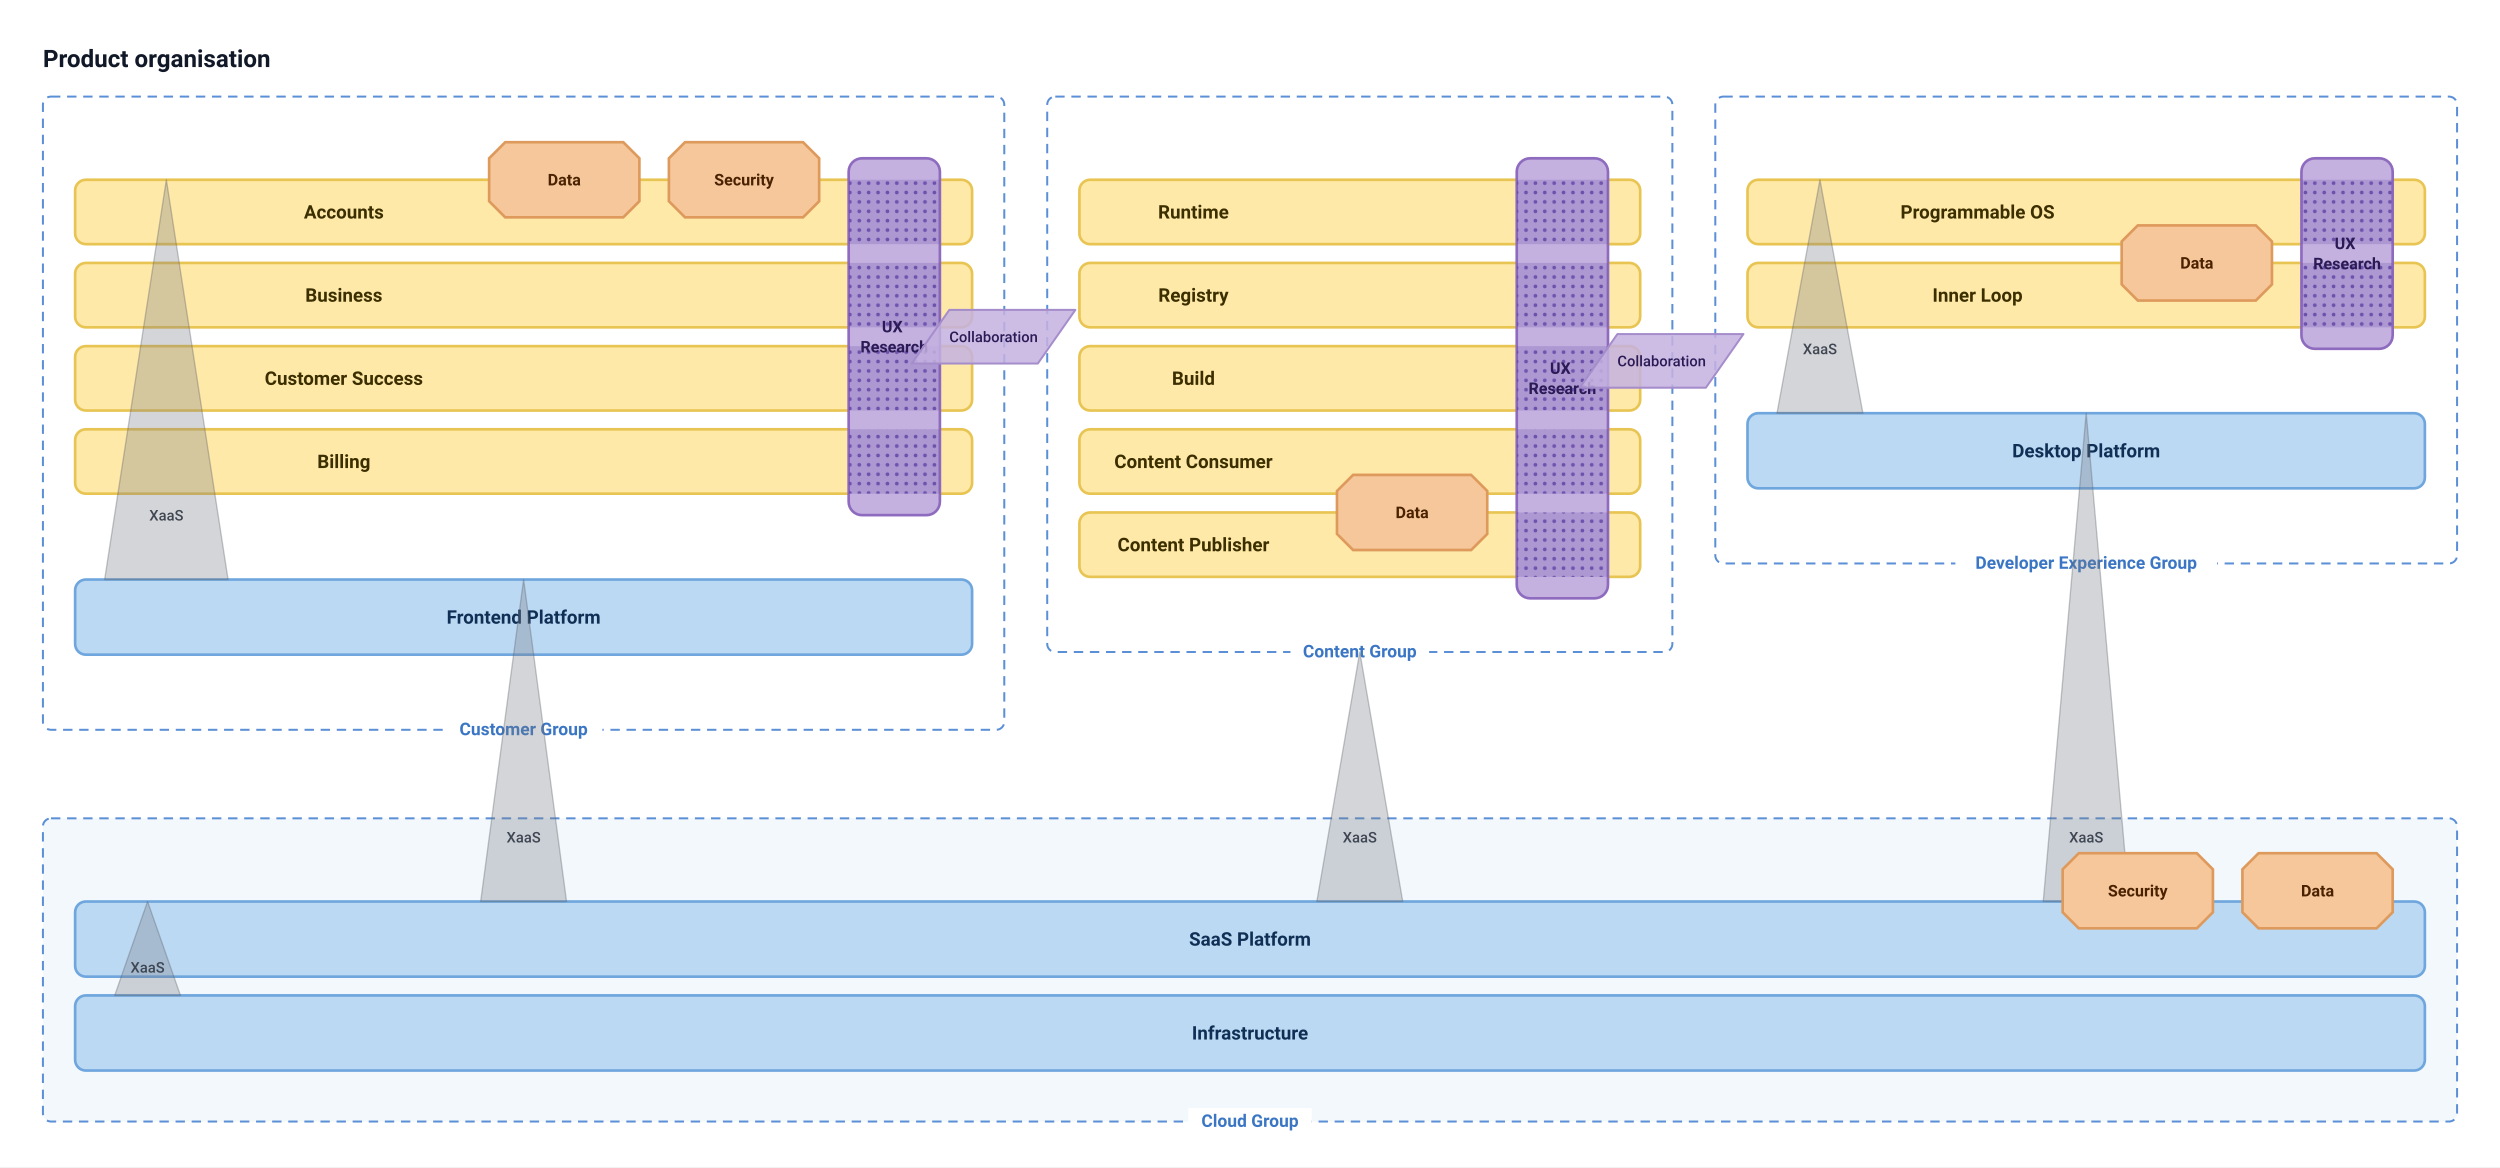
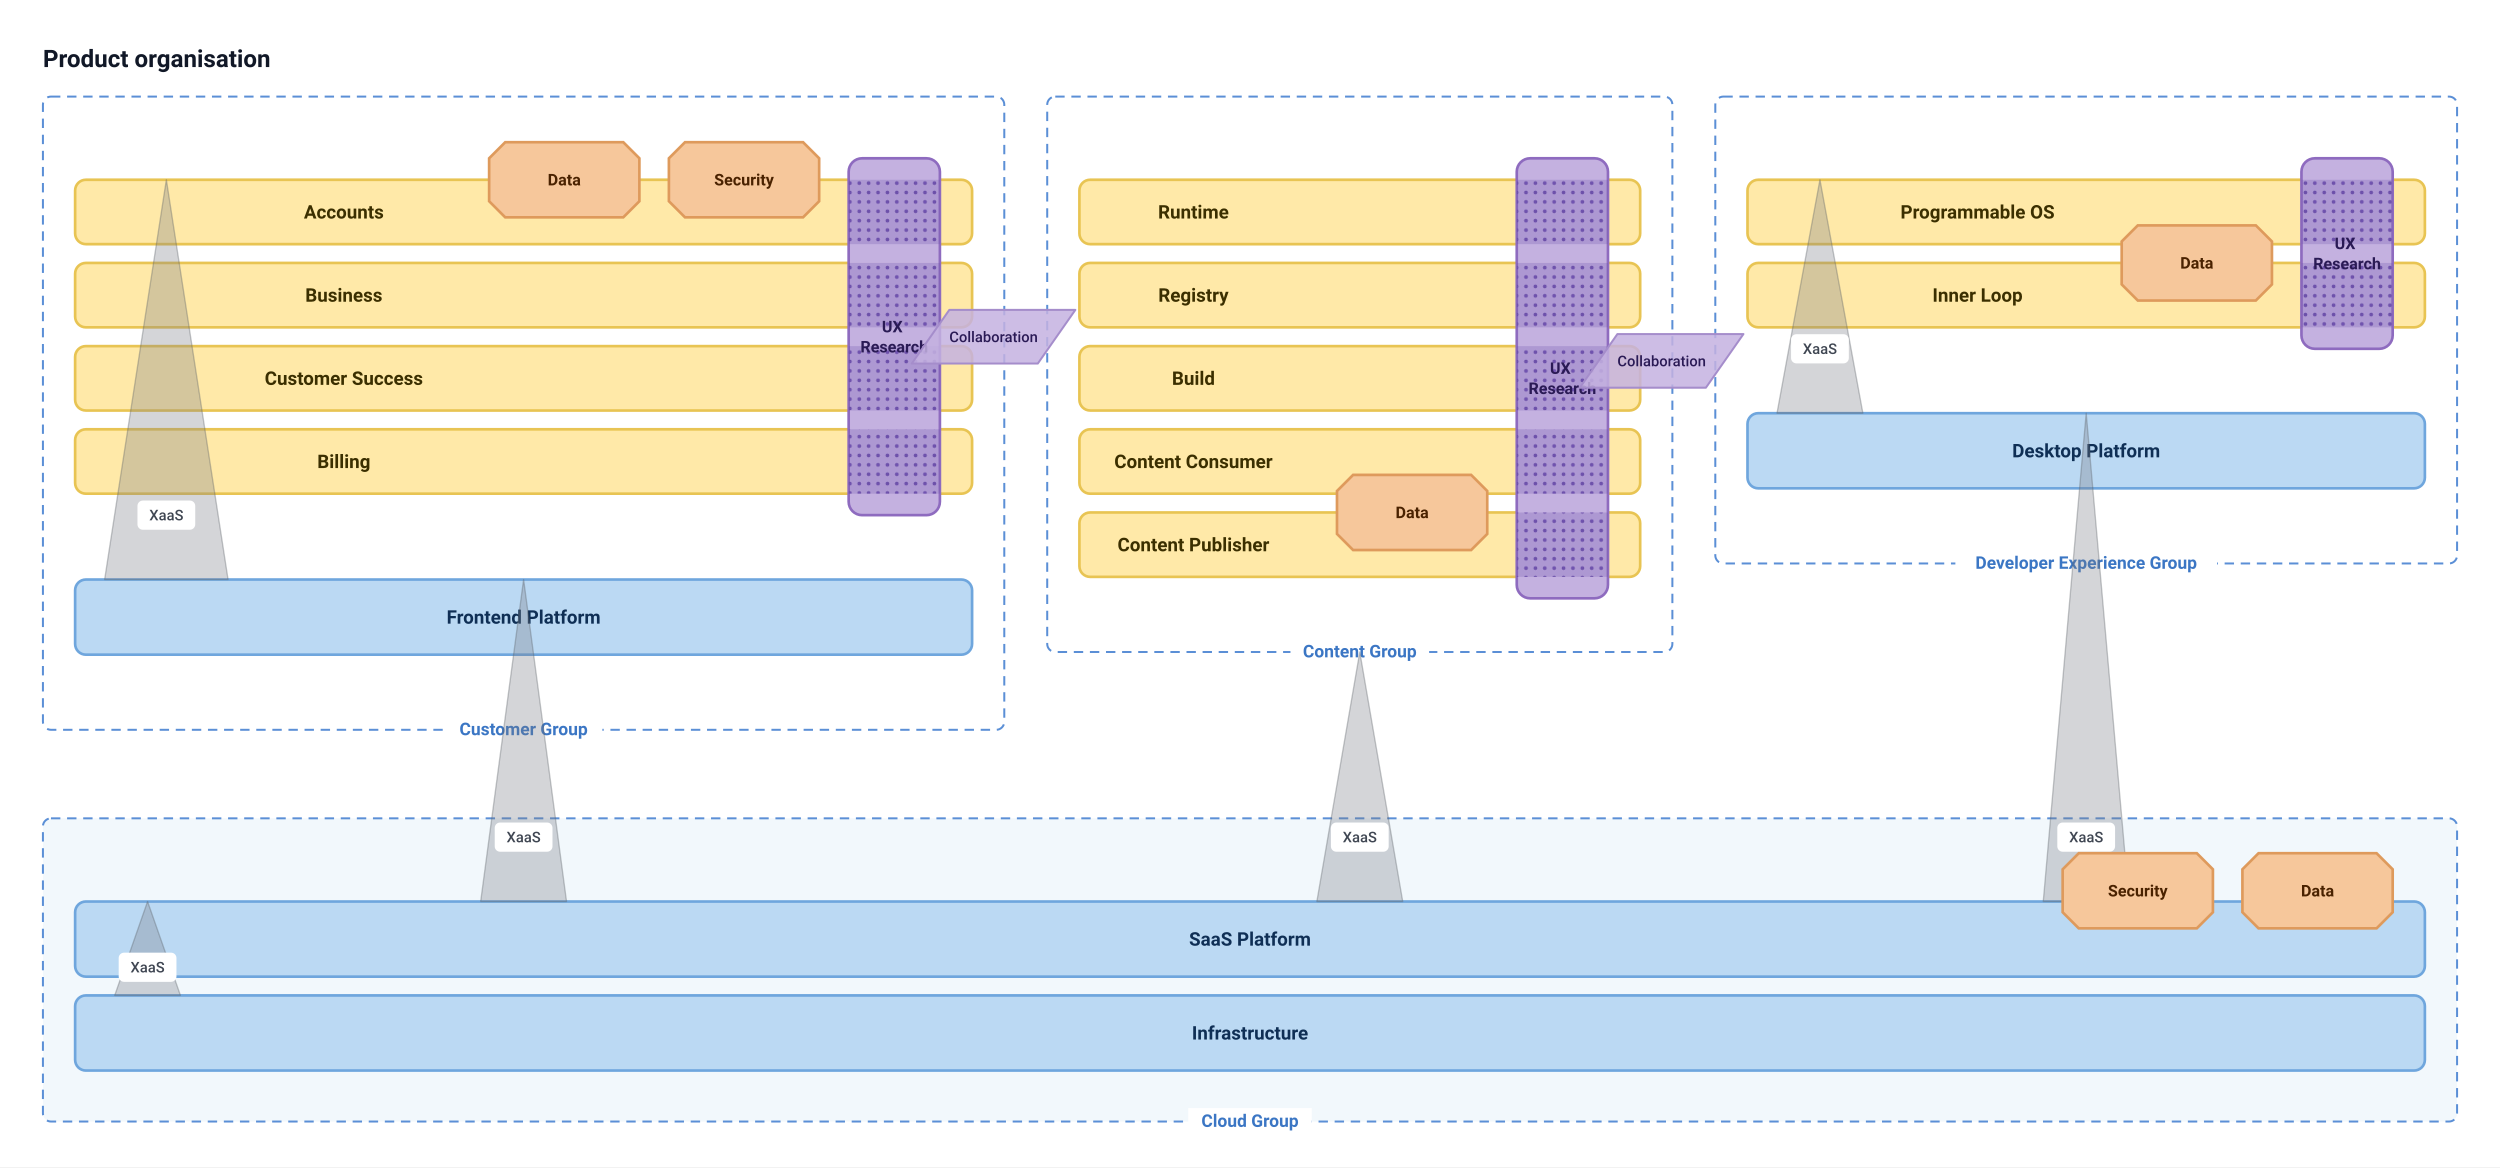
<svg xmlns="http://www.w3.org/2000/svg" width="1863.52" height="870" viewBox="0 0 1863.52 870" font-family="system-ui, -apple-system, &quot;Segoe UI&quot;, Roboto, Helvetica, Arial, sans-serif" role="img" aria-label="Product organisation" data-teamtopo="0.1.0">
  <defs>
    <pattern id="tt-dots" patternUnits="userSpaceOnUse" width="7" height="7">
      <rect width="7" height="7" fill="rgba(107,79,168,0.25)" />
      <circle cx="3.5" cy="3.5" r="1.4" fill="#6B4FA8" />
    </pattern>
  </defs>
  <rect width="1863.52" height="870" fill="#ffffff" class="tt-bg" />
  <text x="32" y="50" font-size="18" font-weight="700" fill="#111827">Product organisation</text>
  <g class="tt-frames">
    <g class="tt-frame tt-group" data-id="customer">
      <rect x="32" y="72" width="716.6" height="472" rx="6" fill="none" stroke="#5B8FD6" stroke-width="1.5" stroke-dasharray="7 5" />
      <rect x="331.6" y="534" width="117.4" height="20" fill="#ffffff" />
      <text x="390.3" y="548" text-anchor="middle" font-size="13" font-weight="600" fill="#3b76c4">Customer Group</text>
    </g>
    <g class="tt-frame tt-group" data-id="content">
      <rect x="780.6" y="72" width="466" height="414" rx="6" fill="none" stroke="#5B8FD6" stroke-width="1.5" stroke-dasharray="7 5" />
      <rect x="961.92" y="476" width="103.36" height="20" fill="#ffffff" />
      <text x="1013.6" y="490" text-anchor="middle" font-size="13" font-weight="600" fill="#3b76c4">Content Group</text>
    </g>
    <g class="tt-frame tt-group" data-id="devexp">
      <rect x="1278.6" y="72" width="552.92" height="348" rx="6" fill="none" stroke="#5B8FD6" stroke-width="1.5" stroke-dasharray="7 5" />
      <rect x="1457.555" y="410" width="195.01" height="20" fill="#ffffff" />
      <text x="1555.06" y="424" text-anchor="middle" font-size="13" font-weight="600" fill="#3b76c4">Developer Experience Group</text>
    </g>
    <g class="tt-frame tt-platform" data-id="cloud">
      <rect x="32" y="610" width="1799.52" height="226" rx="6" fill="rgba(187,217,243,0.18)" stroke="#5B8FD6" stroke-width="1.5" stroke-dasharray="7 5" />
      <rect x="885.735" y="826" width="92.05" height="20" fill="#ffffff" />
      <text x="931.76" y="840" text-anchor="middle" font-size="13" font-weight="600" fill="#3b76c4">Cloud Group</text>
    </g>
  </g>
  <g class="tt-lanes">
    <g class="tt-node tt-platform" data-id="frontend">
      <rect x="56" y="432" width="668.6" height="56" rx="8" fill="#BBD9F3" stroke="#6FA6DD" stroke-width="2" />
      <text x="390.3" y="464.9" text-anchor="middle" font-size="14" fill="#0f2f55" font-weight="600">
        <tspan x="390.3" dy="0">Frontend Platform</tspan>
      </text>
    </g>
    <g class="tt-node tt-platform" data-id="desktop">
      <rect x="1302.6" y="308" width="504.92" height="56" rx="8" fill="#BBD9F3" stroke="#6FA6DD" stroke-width="2" />
      <text x="1555.06" y="340.9" text-anchor="middle" font-size="14" fill="#0f2f55" font-weight="600">
        <tspan x="1555.06" dy="0">Desktop Platform</tspan>
      </text>
    </g>
    <g class="tt-node tt-platform" data-id="saas">
      <rect x="56" y="672" width="1751.52" height="56" rx="8" fill="#BBD9F3" stroke="#6FA6DD" stroke-width="2" />
      <text x="931.76" y="704.9" text-anchor="middle" font-size="14" fill="#0f2f55" font-weight="600">
        <tspan x="931.76" dy="0">SaaS Platform</tspan>
      </text>
    </g>
    <g class="tt-node tt-platform" data-id="infra">
      <rect x="56" y="742" width="1751.52" height="56" rx="8" fill="#BBD9F3" stroke="#6FA6DD" stroke-width="2" />
      <text x="931.76" y="774.9" text-anchor="middle" font-size="14" fill="#0f2f55" font-weight="600">
        <tspan x="931.76" dy="0">Infrastructure</tspan>
      </text>
    </g>
    <g class="tt-node tt-stream" data-id="accounts">
      <rect x="56" y="134" width="668.6" height="48" rx="8" fill="#FFE9A8" stroke="#E8C453" stroke-width="2" />
      <text x="256.3" y="162.9" text-anchor="middle" font-size="14" fill="#3b2f00" font-weight="600">
        <tspan x="256.3" dy="0">Accounts</tspan>
      </text>
    </g>
    <g class="tt-node tt-stream" data-id="business">
      <rect x="56" y="196" width="668.6" height="48" rx="8" fill="#FFE9A8" stroke="#E8C453" stroke-width="2" />
      <text x="256.3" y="224.9" text-anchor="middle" font-size="14" fill="#3b2f00" font-weight="600">
        <tspan x="256.3" dy="0">Business</tspan>
      </text>
    </g>
    <g class="tt-node tt-stream" data-id="success">
      <rect x="56" y="258" width="668.6" height="48" rx="8" fill="#FFE9A8" stroke="#E8C453" stroke-width="2" />
      <text x="256.3" y="286.9" text-anchor="middle" font-size="14" fill="#3b2f00" font-weight="600">
        <tspan x="256.3" dy="0">Customer Success</tspan>
      </text>
    </g>
    <g class="tt-node tt-stream" data-id="billing">
      <rect x="56" y="320" width="668.6" height="48" rx="8" fill="#FFE9A8" stroke="#E8C453" stroke-width="2" />
      <text x="256.3" y="348.9" text-anchor="middle" font-size="14" fill="#3b2f00" font-weight="600">
        <tspan x="256.3" dy="0">Billing</tspan>
      </text>
    </g>
    <g class="tt-node tt-stream" data-id="runtime">
      <rect x="804.6" y="134" width="418" height="48" rx="8" fill="#FFE9A8" stroke="#E8C453" stroke-width="2" />
      <text x="889.6" y="162.9" text-anchor="middle" font-size="14" fill="#3b2f00" font-weight="600">
        <tspan x="889.6" dy="0">Runtime</tspan>
      </text>
    </g>
    <g class="tt-node tt-stream" data-id="registry">
      <rect x="804.6" y="196" width="418" height="48" rx="8" fill="#FFE9A8" stroke="#E8C453" stroke-width="2" />
      <text x="889.6" y="224.9" text-anchor="middle" font-size="14" fill="#3b2f00" font-weight="600">
        <tspan x="889.6" dy="0">Registry</tspan>
      </text>
    </g>
    <g class="tt-node tt-stream" data-id="build">
      <rect x="804.6" y="258" width="418" height="48" rx="8" fill="#FFE9A8" stroke="#E8C453" stroke-width="2" />
      <text x="889.6" y="286.9" text-anchor="middle" font-size="14" fill="#3b2f00" font-weight="600">
        <tspan x="889.6" dy="0">Build</tspan>
      </text>
    </g>
    <g class="tt-node tt-stream" data-id="consumer">
      <rect x="804.6" y="320" width="418" height="48" rx="8" fill="#FFE9A8" stroke="#E8C453" stroke-width="2" />
      <text x="889.6" y="348.9" text-anchor="middle" font-size="14" fill="#3b2f00" font-weight="600">
        <tspan x="889.6" dy="0">Content Consumer</tspan>
      </text>
    </g>
    <g class="tt-node tt-stream" data-id="publisher">
      <rect x="804.6" y="382" width="418" height="48" rx="8" fill="#FFE9A8" stroke="#E8C453" stroke-width="2" />
      <text x="889.6" y="410.9" text-anchor="middle" font-size="14" fill="#3b2f00" font-weight="600">
        <tspan x="889.6" dy="0">Content Publisher</tspan>
      </text>
    </g>
    <g class="tt-node tt-stream" data-id="pos">
      <rect x="1302.6" y="134" width="504.92" height="48" rx="8" fill="#FFE9A8" stroke="#E8C453" stroke-width="2" />
      <text x="1474.06" y="162.9" text-anchor="middle" font-size="14" fill="#3b2f00" font-weight="600">
        <tspan x="1474.06" dy="0">Programmable OS</tspan>
      </text>
    </g>
    <g class="tt-node tt-stream" data-id="inner">
      <rect x="1302.6" y="196" width="504.92" height="48" rx="8" fill="#FFE9A8" stroke="#E8C453" stroke-width="2" />
      <text x="1474.06" y="224.9" text-anchor="middle" font-size="14" fill="#3b2f00" font-weight="600">
        <tspan x="1474.06" dy="0">Inner Loop</tspan>
      </text>
    </g>
  </g>
  <g class="tt-xaas">
    <g class="tt-edge tt-xaas">
      <polygon points="170,432 78,432 124,134" fill="rgba(120,124,132,0.32)" stroke="rgba(90,94,102,0.35)" stroke-width="1" stroke-linejoin="round" />
-       <text x="124" y="388" text-anchor="middle" font-size="11" font-weight="500" fill="#3f4652" stroke="none" stroke-width="3" paint-order="stroke" stroke-linejoin="round">XaaS</text>
+       <g class="tt-edge-label">
+         <rect x="102.47" y="373.125" width="43.06" height="21.75" rx="4" fill="#ffffff" />
+         <text x="124" y="387.85" text-anchor="middle" font-size="11" font-weight="500" fill="#3f4652">
+           <tspan x="124" dy="0">XaaS</tspan>
+         </text>
+       </g>
    </g>
    <g class="tt-edge tt-xaas">
      <polygon points="1388.6,308 1324.6,308 1356.6,134" fill="rgba(120,124,132,0.32)" stroke="rgba(90,94,102,0.35)" stroke-width="1" stroke-linejoin="round" />
-       <text x="1356.6" y="264" text-anchor="middle" font-size="11" font-weight="500" fill="#3f4652" stroke="none" stroke-width="3" paint-order="stroke" stroke-linejoin="round">XaaS</text>
+       <g class="tt-edge-label">
+         <rect x="1335.07" y="249.125" width="43.06" height="21.75" rx="4" fill="#ffffff" />
+         <text x="1356.6" y="263.85" text-anchor="middle" font-size="11" font-weight="500" fill="#3f4652">
+           <tspan x="1356.6" dy="0">XaaS</tspan>
+         </text>
+       </g>
    </g>
    <g class="tt-edge tt-xaas">
      <polygon points="134.5,742 85.5,742 110,672" fill="rgba(120,124,132,0.32)" stroke="rgba(90,94,102,0.35)" stroke-width="1" stroke-linejoin="round" />
-       <text x="110" y="725" text-anchor="middle" font-size="11" font-weight="500" fill="#3f4652" stroke="none" stroke-width="3" paint-order="stroke" stroke-linejoin="round">XaaS</text>
+       <g class="tt-edge-label">
+         <rect x="88.47" y="710.125" width="43.06" height="21.75" rx="4" fill="#ffffff" />
+         <text x="110" y="724.85" text-anchor="middle" font-size="11" font-weight="500" fill="#3f4652">
+           <tspan x="110" dy="0">XaaS</tspan>
+         </text>
+       </g>
    </g>
    <g class="tt-edge tt-xaas">
      <polygon points="422.3,672 358.3,672 390.3,432" fill="rgba(120,124,132,0.32)" stroke="rgba(90,94,102,0.35)" stroke-width="1" stroke-linejoin="round" />
-       <text x="390.3" y="628" text-anchor="middle" font-size="11" font-weight="500" fill="#3f4652" stroke="none" stroke-width="3" paint-order="stroke" stroke-linejoin="round">XaaS</text>
+       <g class="tt-edge-label">
+         <rect x="368.77" y="613.125" width="43.06" height="21.75" rx="4" fill="#ffffff" />
+         <text x="390.3" y="627.85" text-anchor="middle" font-size="11" font-weight="500" fill="#3f4652">
+           <tspan x="390.3" dy="0">XaaS</tspan>
+         </text>
+       </g>
    </g>
    <g class="tt-edge tt-xaas">
      <polygon points="1587.06,672 1523.06,672 1555.06,308" fill="rgba(120,124,132,0.32)" stroke="rgba(90,94,102,0.35)" stroke-width="1" stroke-linejoin="round" />
-       <text x="1555.06" y="628" text-anchor="middle" font-size="11" font-weight="500" fill="#3f4652" stroke="none" stroke-width="3" paint-order="stroke" stroke-linejoin="round">XaaS</text>
+       <g class="tt-edge-label">
+         <rect x="1533.53" y="613.125" width="43.06" height="21.75" rx="4" fill="#ffffff" />
+         <text x="1555.06" y="627.85" text-anchor="middle" font-size="11" font-weight="500" fill="#3f4652">
+           <tspan x="1555.06" dy="0">XaaS</tspan>
+         </text>
+       </g>
    </g>
    <g class="tt-edge tt-xaas">
      <polygon points="1045.6,672 981.6,672 1013.6,486" fill="rgba(120,124,132,0.32)" stroke="rgba(90,94,102,0.35)" stroke-width="1" stroke-linejoin="round" />
-       <text x="1013.6" y="628" text-anchor="middle" font-size="11" font-weight="500" fill="#3f4652" stroke="none" stroke-width="3" paint-order="stroke" stroke-linejoin="round">XaaS</text>
+       <g class="tt-edge-label">
+         <rect x="992.07" y="613.125" width="43.06" height="21.75" rx="4" fill="#ffffff" />
+         <text x="1013.6" y="627.85" text-anchor="middle" font-size="11" font-weight="500" fill="#3f4652">
+           <tspan x="1013.6" dy="0">XaaS</tspan>
+         </text>
+       </g>
    </g>
  </g>
  <g class="tt-overlays">
    <g class="tt-node tt-subsystem" data-id="data1">
      <path d="M376.6,106 H464.6 L476.6,118 V150 L464.6,162 H376.6 L364.6,150 V118 Z" fill="#F6C79B" stroke="#DE9A5C" stroke-width="2" />
      <text x="420.6" y="138.2" text-anchor="middle" font-size="12" fill="#4a2200" font-weight="600">
        <tspan x="420.6" dy="0">Data</tspan>
      </text>
    </g>
    <g class="tt-node tt-subsystem" data-id="sec1">
      <path d="M510.6,106 H598.6 L610.6,118 V150 L598.6,162 H510.6 L498.6,150 V118 Z" fill="#F6C79B" stroke="#DE9A5C" stroke-width="2" />
      <text x="554.6" y="138.2" text-anchor="middle" font-size="12" fill="#4a2200" font-weight="600">
        <tspan x="554.6" dy="0">Security</tspan>
      </text>
    </g>
    <g class="tt-node tt-subsystem" data-id="data2">
      <path d="M1008.6,354 H1096.6 L1108.6,366 V398 L1096.6,410 H1008.6 L996.6,398 V366 Z" fill="#F6C79B" stroke="#DE9A5C" stroke-width="2" />
      <text x="1052.6" y="386.2" text-anchor="middle" font-size="12" fill="#4a2200" font-weight="600">
        <tspan x="1052.6" dy="0">Data</tspan>
      </text>
    </g>
    <g class="tt-node tt-subsystem" data-id="data3">
      <path d="M1593.52,168 H1681.52 L1693.52,180 V212 L1681.52,224 H1593.52 L1581.52,212 V180 Z" fill="#F6C79B" stroke="#DE9A5C" stroke-width="2" />
      <text x="1637.52" y="200.2" text-anchor="middle" font-size="12" fill="#4a2200" font-weight="600">
        <tspan x="1637.52" dy="0">Data</tspan>
      </text>
    </g>
    <g class="tt-node tt-subsystem" data-id="sec2">
      <path d="M1549.52,636 H1637.52 L1649.52,648 V680 L1637.52,692 H1549.52 L1537.52,680 V648 Z" fill="#F6C79B" stroke="#DE9A5C" stroke-width="2" />
      <text x="1593.52" y="668.2" text-anchor="middle" font-size="12" fill="#4a2200" font-weight="600">
        <tspan x="1593.52" dy="0">Security</tspan>
      </text>
    </g>
    <g class="tt-node tt-subsystem" data-id="data4">
      <path d="M1683.52,636 H1771.52 L1783.52,648 V680 L1771.52,692 H1683.52 L1671.52,680 V648 Z" fill="#F6C79B" stroke="#DE9A5C" stroke-width="2" />
      <text x="1727.52" y="668.2" text-anchor="middle" font-size="12" fill="#4a2200" font-weight="600">
        <tspan x="1727.52" dy="0">Data</tspan>
      </text>
    </g>
    <g class="tt-node tt-enabling" data-id="ux1">
      <rect x="632.6" y="118" width="68" height="266" rx="10" fill="#C4B1E0" stroke="#8E6BBF" stroke-width="2" />
    </g>
    <g class="tt-node tt-enabling" data-id="ux2">
      <rect x="1130.6" y="118" width="68" height="328" rx="10" fill="#C4B1E0" stroke="#8E6BBF" stroke-width="2" />
    </g>
    <g class="tt-node tt-enabling" data-id="ux3">
      <rect x="1715.52" y="118" width="68" height="142" rx="10" fill="#C4B1E0" stroke="#8E6BBF" stroke-width="2" />
    </g>
  </g>
  <g class="tt-facilitating">
    <g class="tt-edge tt-facilitating">
      <rect x="632.6" y="134" width="68" height="48" fill="url(#tt-dots)" />
    </g>
    <g class="tt-edge tt-facilitating">
      <rect x="632.6" y="196" width="68" height="48" fill="url(#tt-dots)" />
    </g>
    <g class="tt-edge tt-facilitating">
      <rect x="632.6" y="258" width="68" height="48" fill="url(#tt-dots)" />
    </g>
    <g class="tt-edge tt-facilitating">
      <rect x="632.6" y="320" width="68" height="48" fill="url(#tt-dots)" />
    </g>
    <g class="tt-edge tt-facilitating">
      <rect x="1130.6" y="134" width="68" height="48" fill="url(#tt-dots)" />
    </g>
    <g class="tt-edge tt-facilitating">
      <rect x="1130.6" y="196" width="68" height="48" fill="url(#tt-dots)" />
    </g>
    <g class="tt-edge tt-facilitating">
      <rect x="1130.6" y="258" width="68" height="48" fill="url(#tt-dots)" />
    </g>
    <g class="tt-edge tt-facilitating">
      <rect x="1130.6" y="320" width="68" height="48" fill="url(#tt-dots)" />
    </g>
    <g class="tt-edge tt-facilitating">
      <rect x="1130.6" y="382" width="68" height="48" fill="url(#tt-dots)" />
    </g>
    <g class="tt-edge tt-facilitating">
      <rect x="1715.52" y="134" width="68" height="48" fill="url(#tt-dots)" />
    </g>
    <g class="tt-edge tt-facilitating">
      <rect x="1715.52" y="196" width="68" height="48" fill="url(#tt-dots)" />
    </g>
  </g>
  <g class="tt-overlay-labels">
    <g class="tt-node tt-enabling" data-id="ux1">
      <text x="666.6" y="247.7" text-anchor="middle" font-size="12" fill="#2a1a55" font-weight="600">
        <tspan x="666.6" dy="0">UX</tspan>
        <tspan x="666.6" dy="15">Research</tspan>
      </text>
    </g>
    <g class="tt-node tt-enabling" data-id="ux2">
      <text x="1164.6" y="278.7" text-anchor="middle" font-size="12" fill="#2a1a55" font-weight="600">
        <tspan x="1164.6" dy="0">UX</tspan>
        <tspan x="1164.6" dy="15">Research</tspan>
      </text>
    </g>
    <g class="tt-node tt-enabling" data-id="ux3">
      <text x="1749.52" y="185.7" text-anchor="middle" font-size="12" fill="#2a1a55" font-weight="600">
        <tspan x="1749.52" dy="0">UX</tspan>
        <tspan x="1749.52" dy="15">Research</tspan>
      </text>
    </g>
  </g>
  <g class="tt-collaboration">
    <g class="tt-edge tt-collaboration">
      <polygon points="707.62,231 801.58,231 773.58,271 679.62,271" fill="rgba(196,177,224,0.85)" stroke="#A58DCB" stroke-width="1.5" stroke-linejoin="round" />
      <text x="740.6" y="255" text-anchor="middle" font-size="11" font-weight="500" fill="#2a1a55" stroke="none" stroke-width="3" paint-order="stroke" stroke-linejoin="round">Collaboration</text>
    </g>
    <g class="tt-edge tt-collaboration">
      <polygon points="1205.62,249 1299.58,249 1271.58,289 1177.62,289" fill="rgba(196,177,224,0.85)" stroke="#A58DCB" stroke-width="1.5" stroke-linejoin="round" />
      <text x="1238.6" y="273" text-anchor="middle" font-size="11" font-weight="500" fill="#2a1a55" stroke="none" stroke-width="3" paint-order="stroke" stroke-linejoin="round">Collaboration</text>
    </g>
  </g>
</svg>
